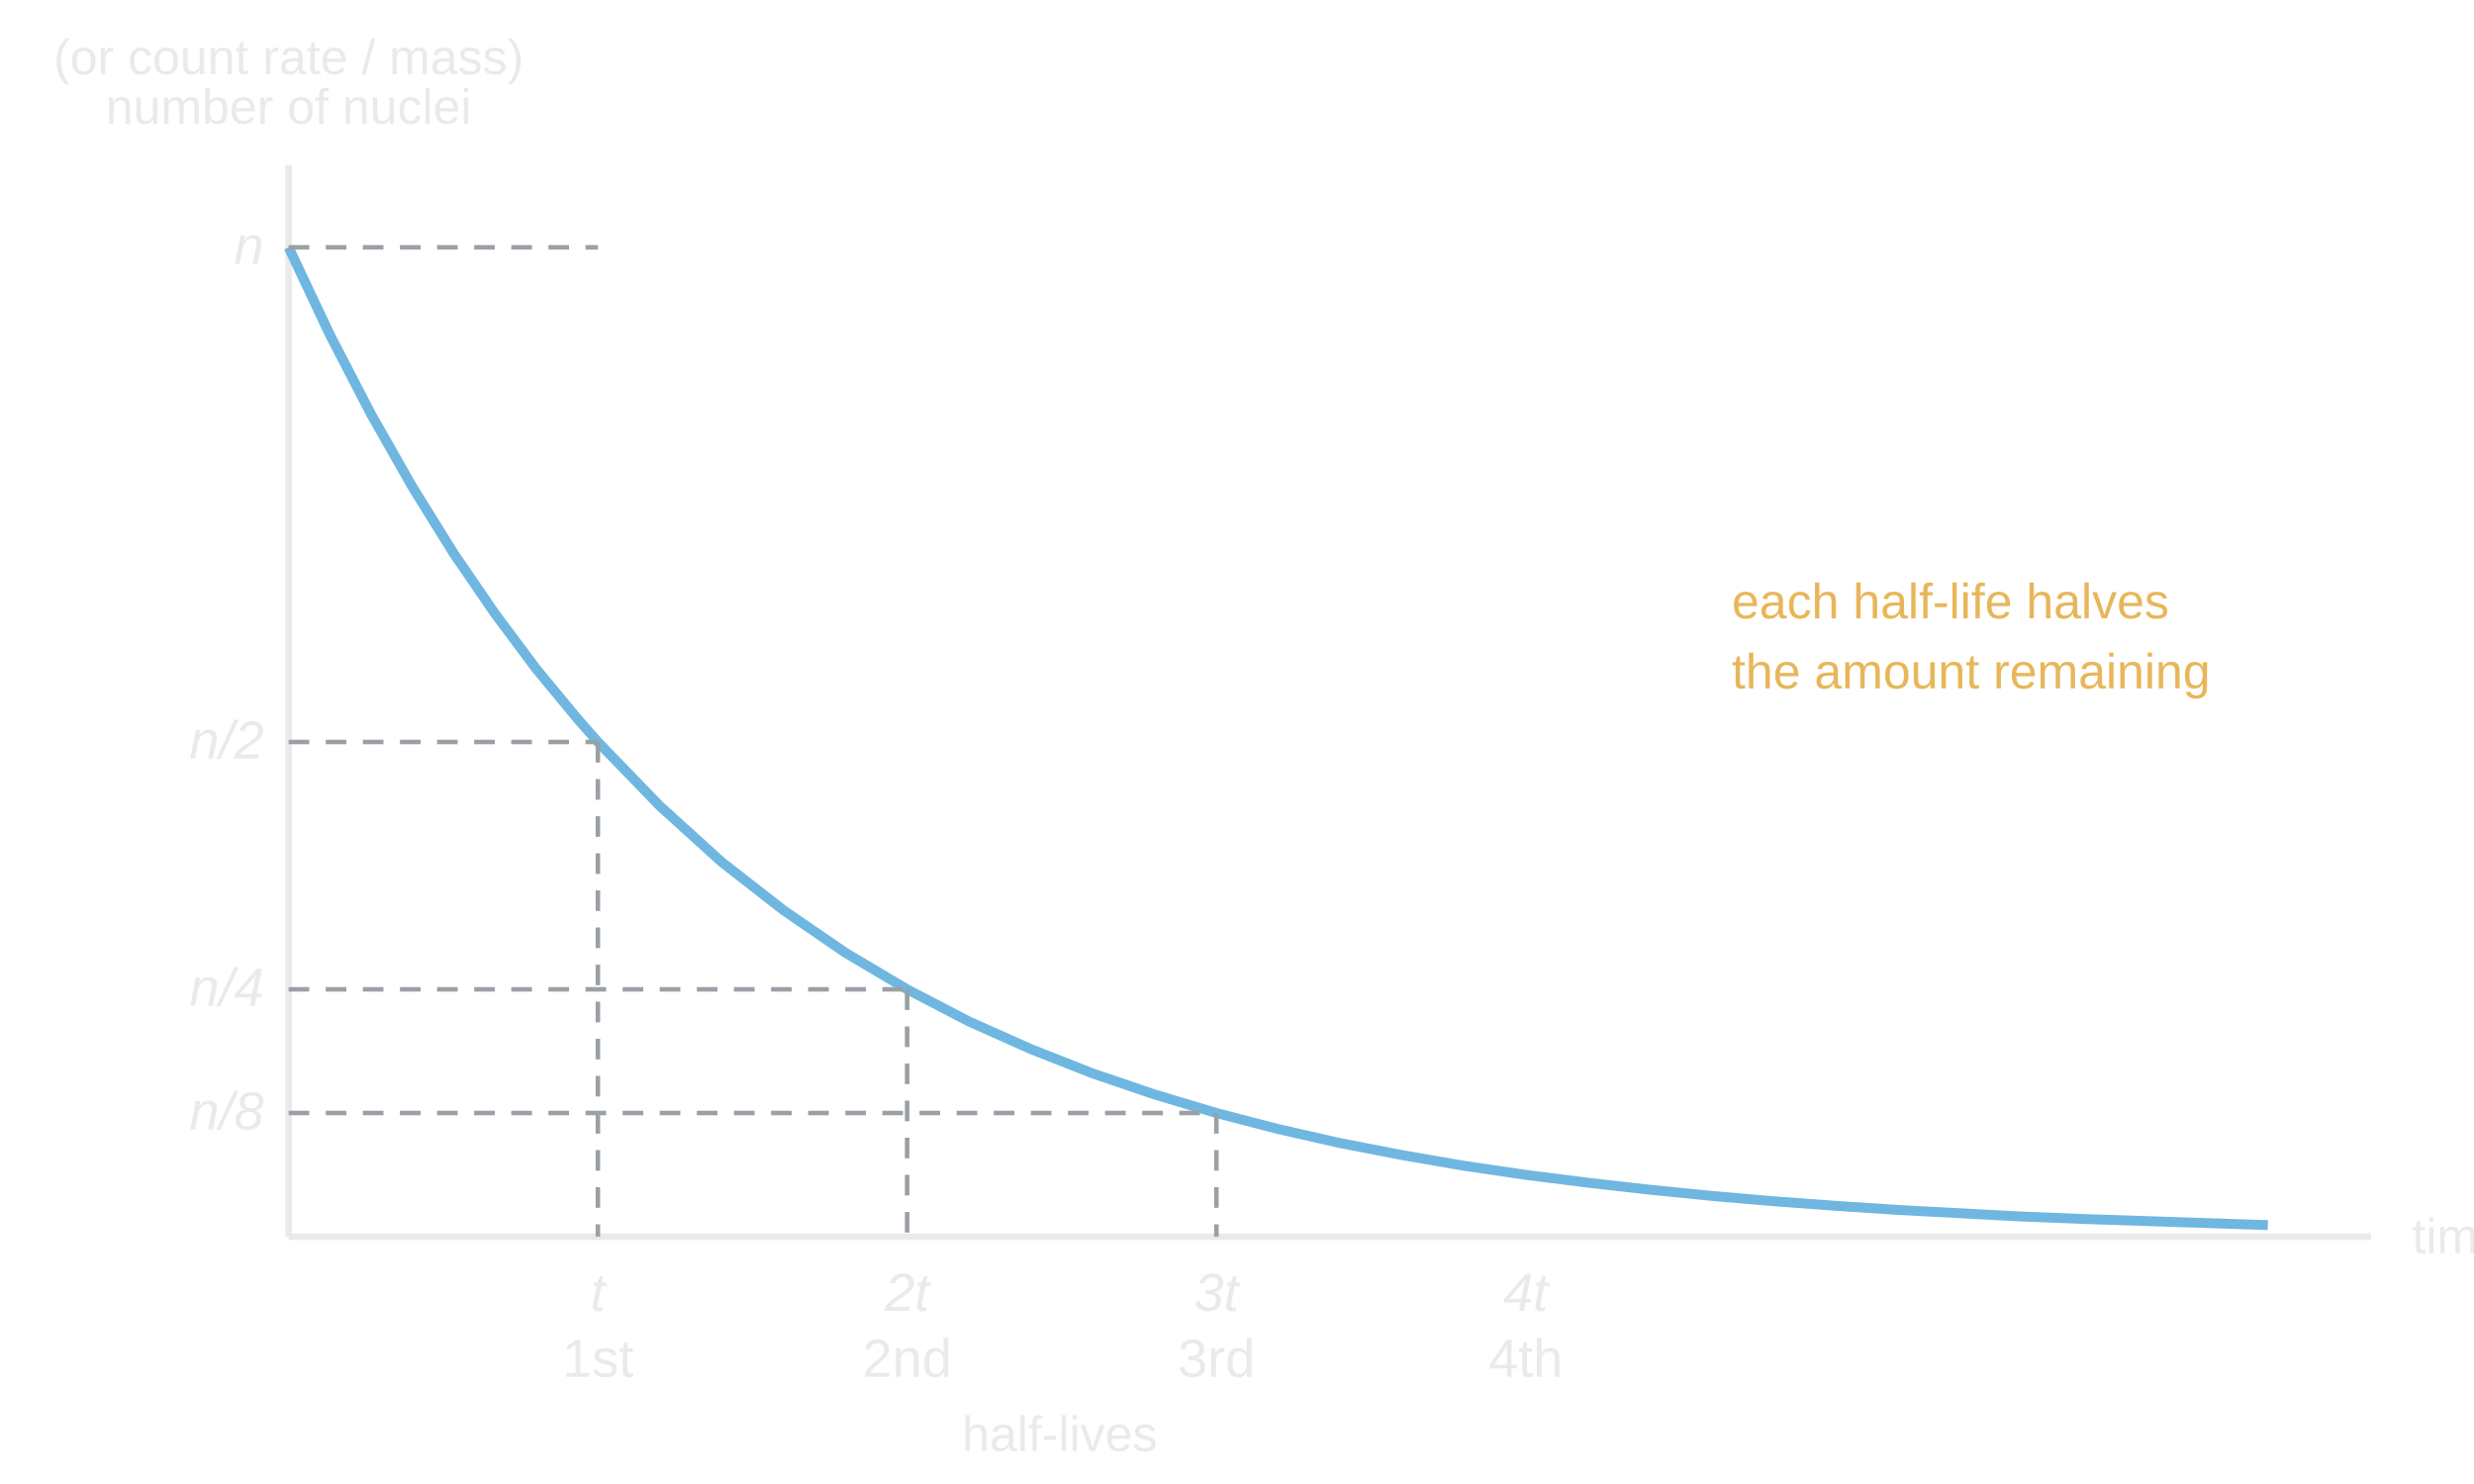
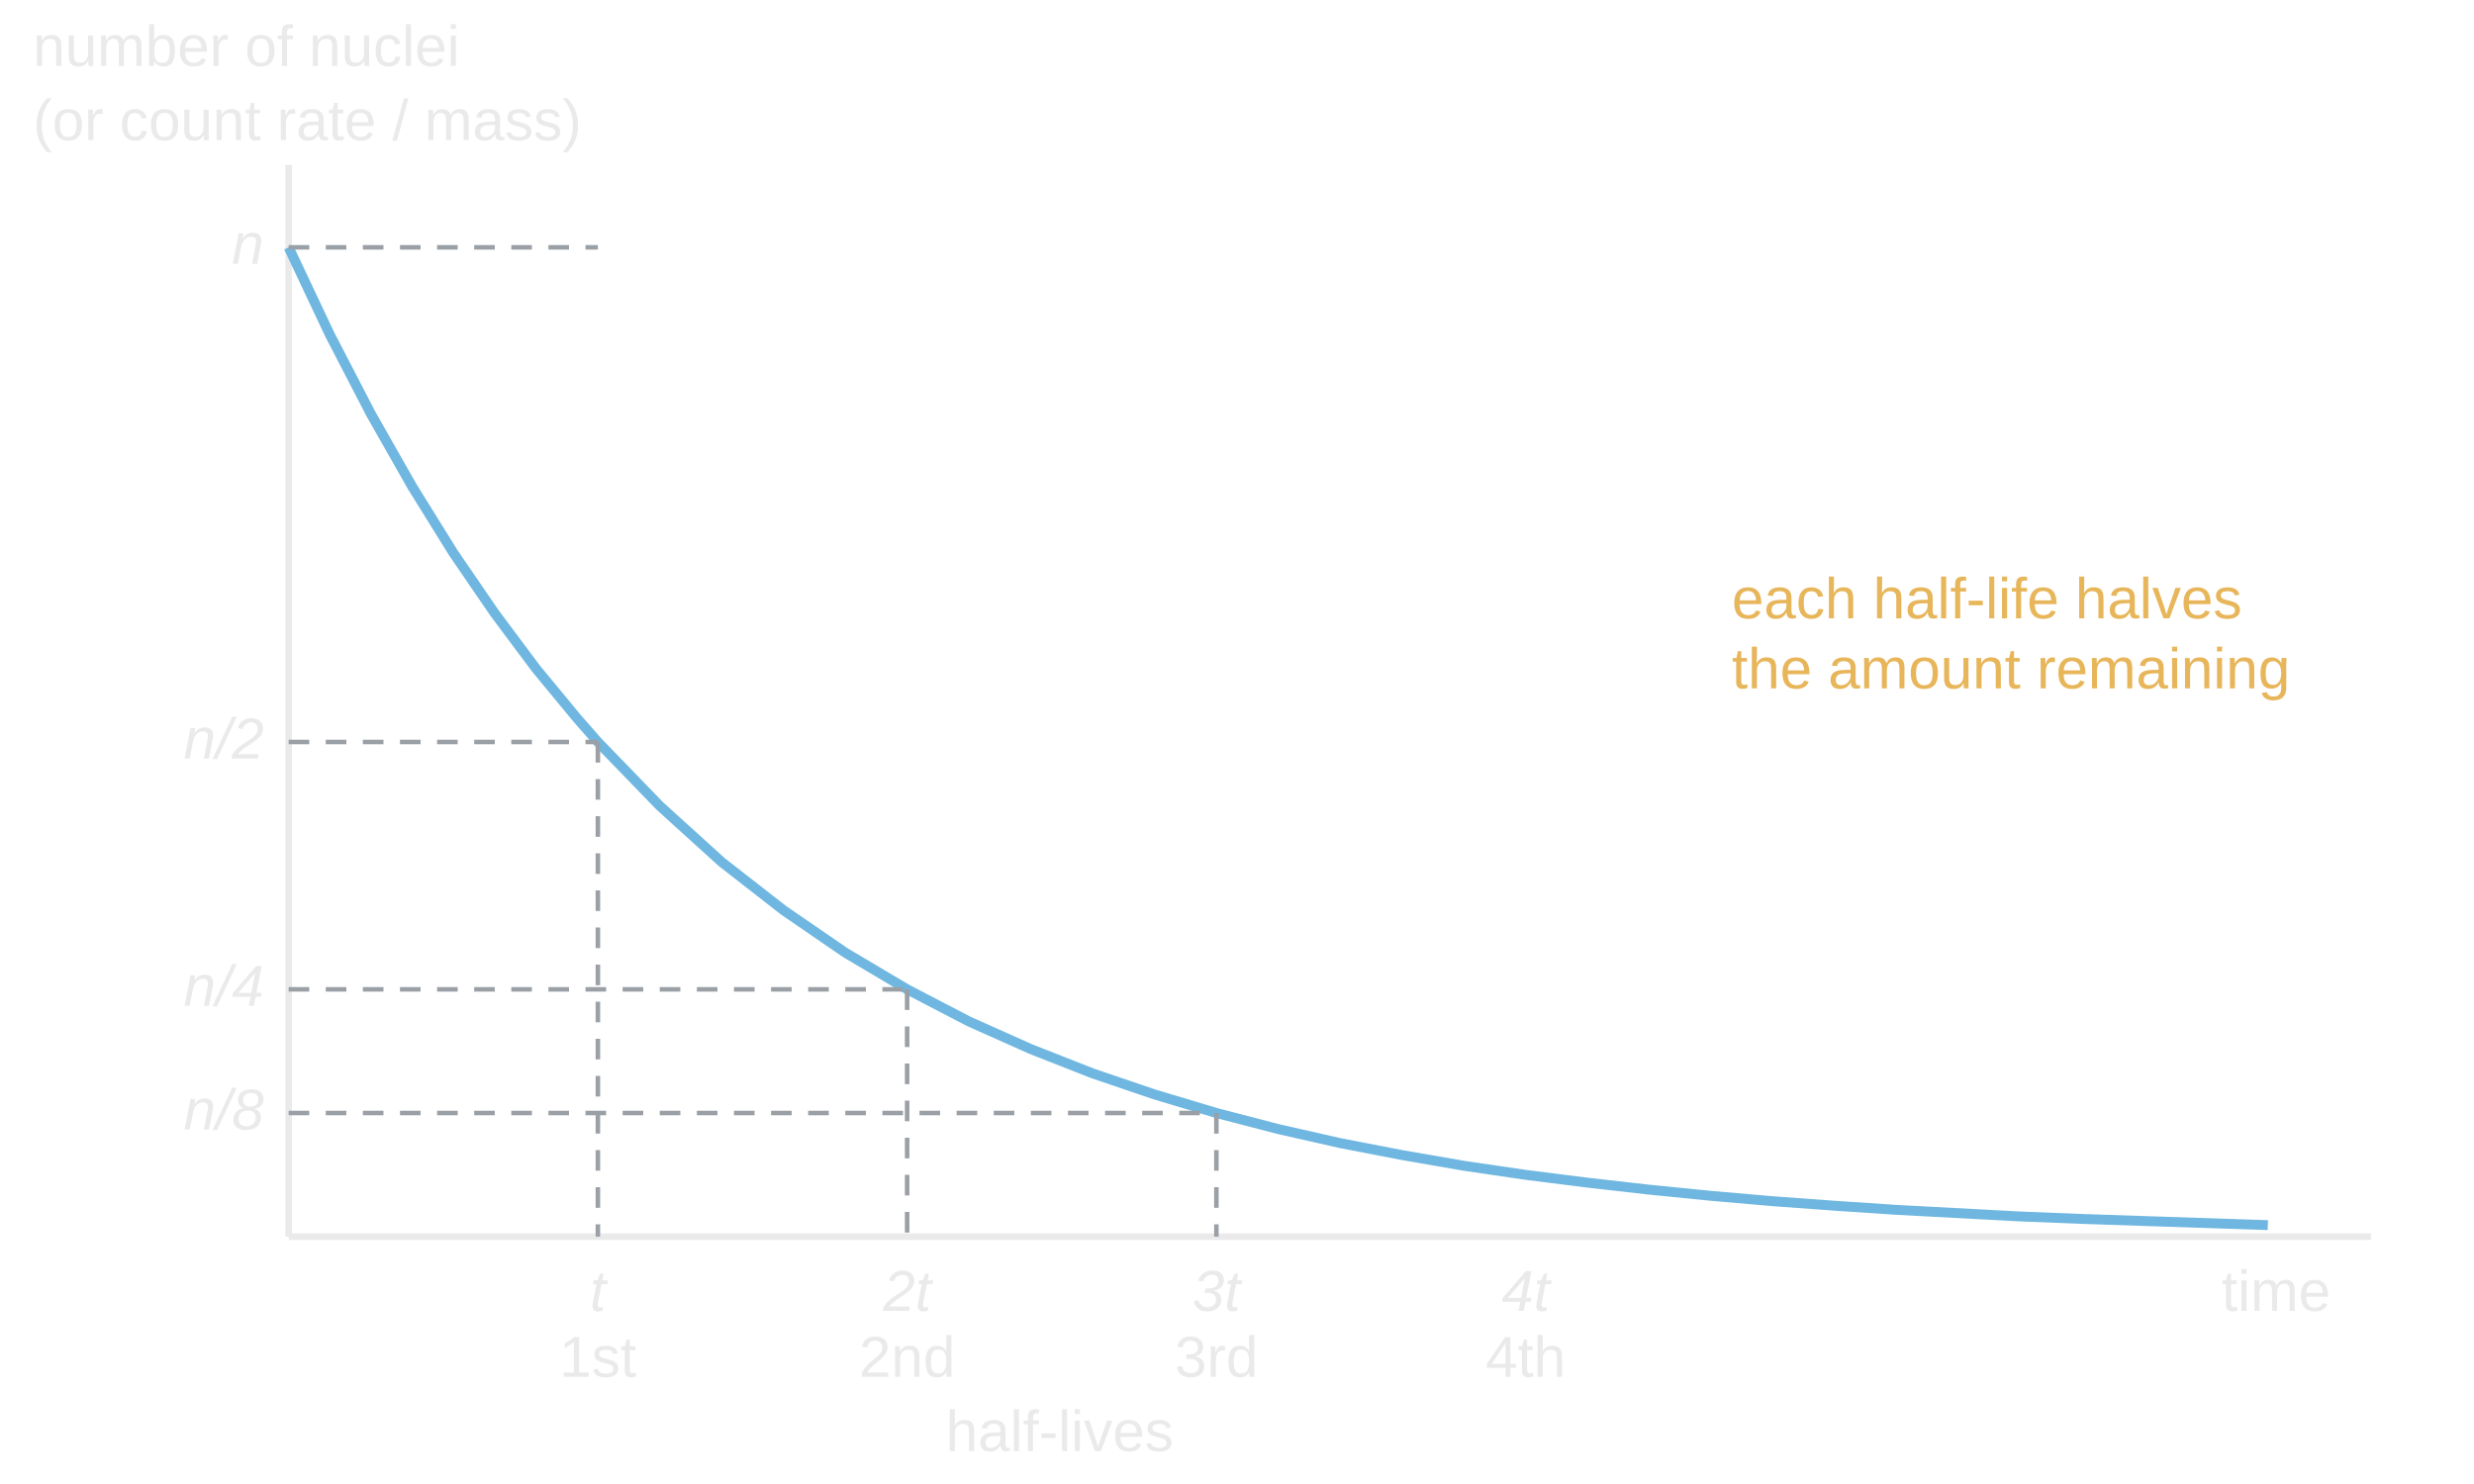
<svg xmlns="http://www.w3.org/2000/svg" viewBox="0 0 600 360" font-family="Segoe UI, Arial, sans-serif">
  <style>
-     text { fill:#EAEAEA; font-size:13px; }
+     text { fill:#EAEAEA; font-size:14px; }
    .axis { stroke:#EAEAEA; stroke-width:1.6; }
    .curve { fill:none; stroke:#6FB7E0; stroke-width:2.4; }
    .guide { stroke:#9AA0A6; stroke-width:1.1; stroke-dasharray:5 4; }
-     .lbl { font-size:12px; }
-     .amber { fill:#E8B65A; font-size:12px; }
+     .lbl { font-size:14px; }
+     .amber { fill:#E8B65A; font-size:14px; }
  </style>
  <line class="axis" x1="70" y1="40" x2="70" y2="300" />
  <line class="axis" x1="70" y1="300" x2="575" y2="300" />
-   <text x="70" y="30" text-anchor="middle" class="lbl">number of nuclei</text>
-   <text x="70" y="18" text-anchor="middle" class="lbl">(or count rate / mass)</text>
-   <text x="585" y="304" class="lbl">time</text>
+   <text x="8" y="16" class="lbl">number of nuclei</text>
+   <text x="8" y="34" class="lbl">(or count rate / mass)</text>
+   <text x="552" y="318" text-anchor="middle" class="lbl">time</text>
  <path class="curve" d="M70.0,60.0 L80,81.2 L90,100.5 L100,118.1 L110,134.2 L120,148.8 L130,162.2 L140,174.3 L145,180 L160,195.5 L175,209.1 L190,220.8 L205,231.1 L220,240 L235,247.8 L250,254.5 L265,260.4 L280,265.5 L295,270 L310,273.9 L325,277.3 L340,280.2 L355,282.8 L370,285 L385,286.9 L400,288.6 L415,290.1 L430,291.4 L445,292.5 L460,293.5 L475,294.3 L490,295.1 L505,295.7 L520,296.2 L535,296.7 L550,297.2" />
  <g class="guide">
    <line x1="70" y1="60" x2="145" y2="60" />
    <line x1="70" y1="180" x2="145" y2="180" />
    <line x1="145" y1="180" x2="145" y2="300" />
    <line x1="70" y1="240" x2="220" y2="240" />
    <line x1="220" y1="240" x2="220" y2="300" />
    <line x1="70" y1="270" x2="295" y2="270" />
    <line x1="295" y1="270" x2="295" y2="300" />
  </g>
  <g text-anchor="end" font-style="italic">
    <text x="64" y="64">n</text>
    <text x="64" y="184">n/2</text>
    <text x="64" y="244">n/4</text>
    <text x="64" y="274">n/8</text>
  </g>
  <g text-anchor="middle" class="amber" font-style="italic">
    <text x="145" y="318">t</text>
    <text x="220" y="318">2t</text>
    <text x="295" y="318">3t</text>
    <text x="370" y="318">4t</text>
  </g>
  <g text-anchor="middle" class="lbl" fill="#9AA0A6">
    <text x="145" y="334">1st</text>
    <text x="220" y="334">2nd</text>
    <text x="295" y="334">3rd</text>
    <text x="370" y="334">4th</text>
  </g>
  <text x="257" y="352" text-anchor="middle" fill="#9AA0A6" class="lbl">half-lives</text>
  <text x="420" y="150" class="amber">each half-life halves</text>
  <text x="420" y="167" class="amber">the amount remaining</text>
</svg>
